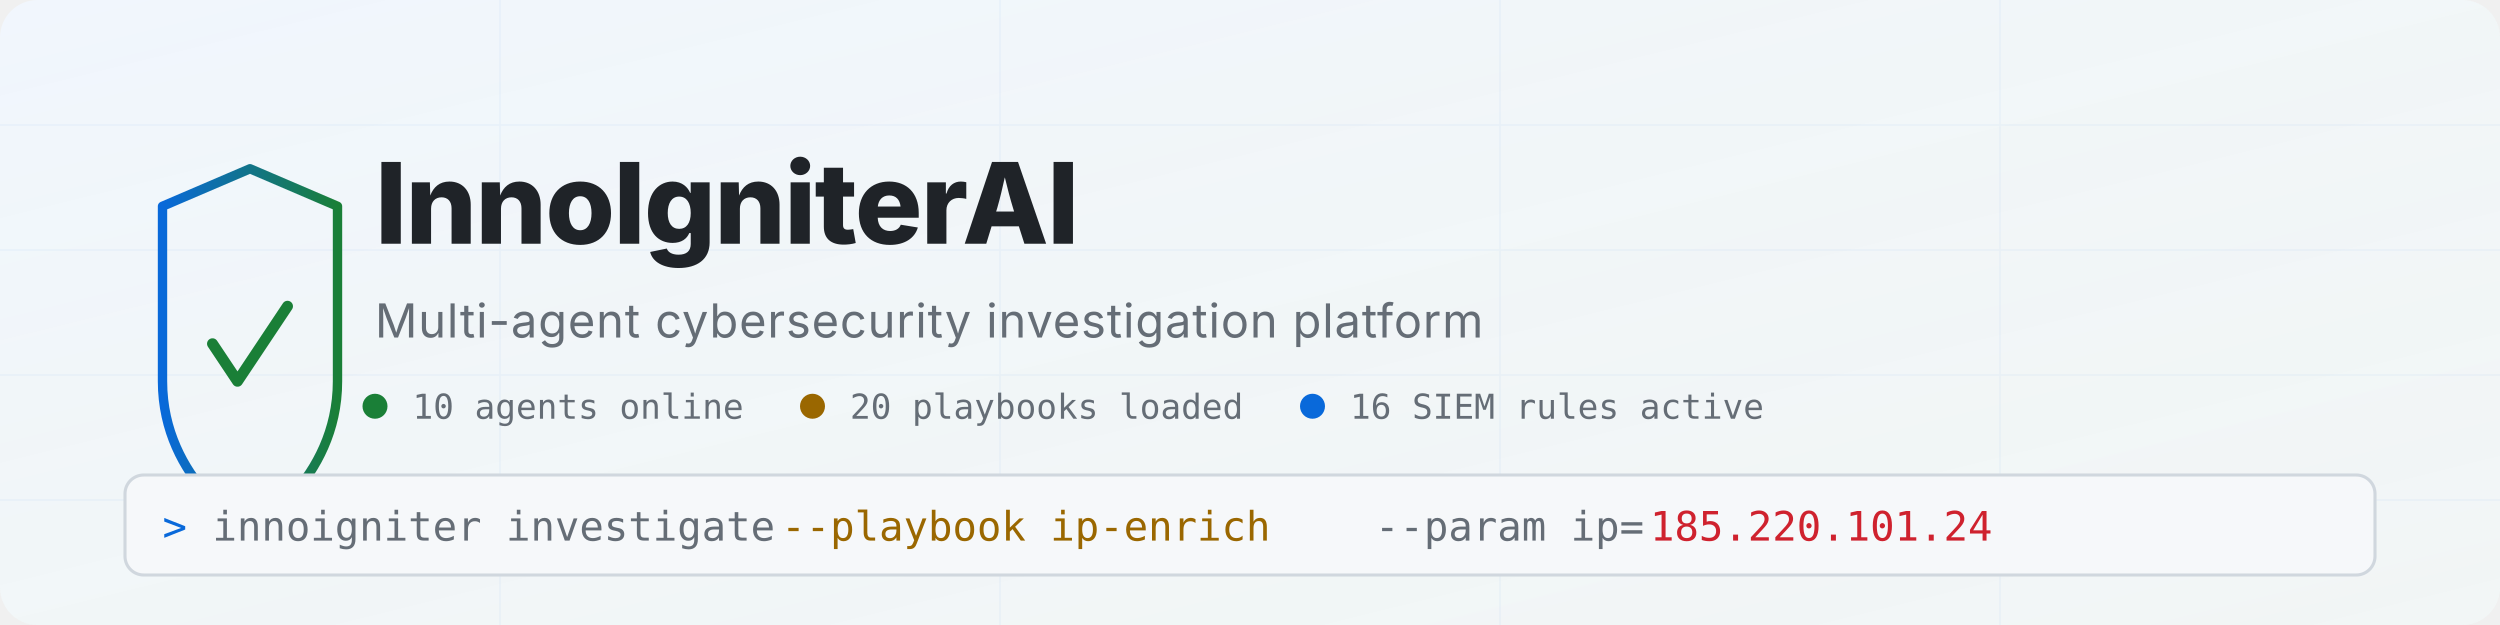
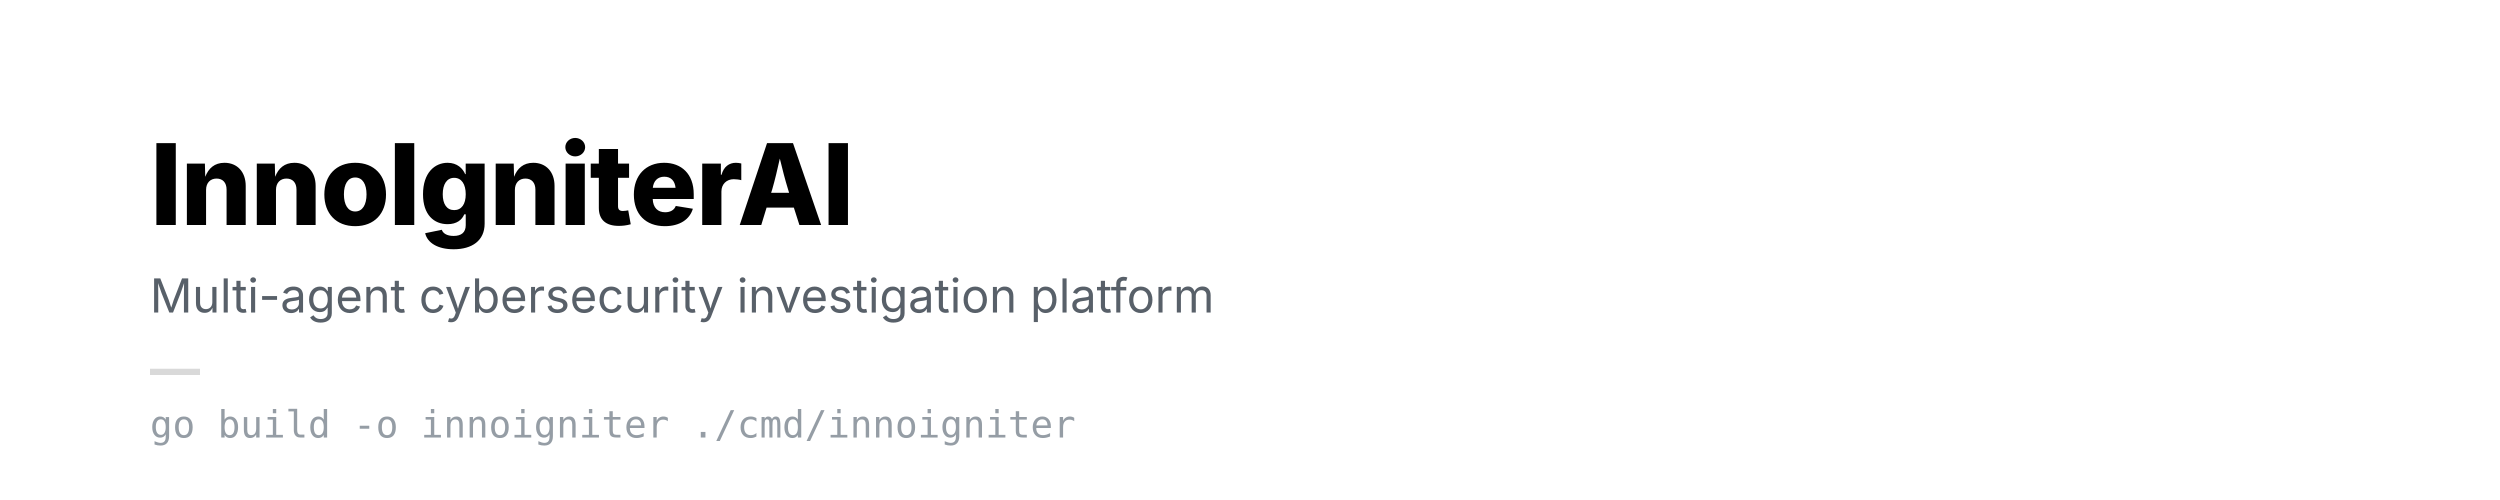
- <svg xmlns="http://www.w3.org/2000/svg" viewBox="0 0 800 200" fill="none">
-   <defs>
-     <linearGradient id="bg" x1="0" y1="0" x2="1" y2="1">
-       <stop offset="0%" stop-color="#ffffff" />
-       <stop offset="100%" stop-color="#f6f8fa" />
-     </linearGradient>
-     <linearGradient id="acc" x1="0" y1="0" x2="1" y2="0">
-       <stop offset="0%" stop-color="#0969da" />
-       <stop offset="100%" stop-color="#1a7f37" />
-     </linearGradient>
-     <linearGradient id="glow" x1="0" y1="0" x2="1" y2="1">
-       <stop offset="0%" stop-color="#0969da" stop-opacity="0.06" />
-       <stop offset="100%" stop-color="#1a7f37" stop-opacity="0.02" />
-     </linearGradient>
-   </defs>
-   <rect width="800" height="200" rx="12" fill="url(#bg)" />
-   <rect width="800" height="200" rx="12" fill="url(#glow)" />
-   <g opacity="0.04">
-     <line x1="0" y1="40" x2="800" y2="40" stroke="#0969da" stroke-width="0.5" />
-     <line x1="0" y1="80" x2="800" y2="80" stroke="#0969da" stroke-width="0.5" />
-     <line x1="0" y1="120" x2="800" y2="120" stroke="#0969da" stroke-width="0.5" />
-     <line x1="0" y1="160" x2="800" y2="160" stroke="#0969da" stroke-width="0.5" />
-     <line x1="160" y1="0" x2="160" y2="200" stroke="#0969da" stroke-width="0.5" />
-     <line x1="320" y1="0" x2="320" y2="200" stroke="#0969da" stroke-width="0.5" />
-     <line x1="480" y1="0" x2="480" y2="200" stroke="#0969da" stroke-width="0.5" />
-     <line x1="640" y1="0" x2="640" y2="200" stroke="#0969da" stroke-width="0.5" />
-   </g>
-   <g transform="translate(48, 50)">
-     <path d="M32 4 L60 16 L60 72 C60 104 32 120 32 120 C32 120 4 104 4 72 L4 16 Z" fill="none" stroke="url(#acc)" stroke-width="3" stroke-linejoin="round" />
-     <path d="M20 60 L28 72 L44 48" fill="none" stroke="#1a7f37" stroke-width="3.5" stroke-linecap="round" stroke-linejoin="round" />
-   </g>
-   <text x="120" y="78" font-family="system-ui, -apple-system, sans-serif" font-size="36" font-weight="800" fill="#1f2328" letter-spacing="-0.5">InnoIgniterAI</text>
-   <text x="120" y="108" font-family="system-ui, -apple-system, sans-serif" font-size="15" fill="#656d76" letter-spacing="0.3">Multi-agent cybersecurity investigation platform</text>
-   <circle cx="120" cy="130" r="4" fill="#1a7f37" />
-   <text x="132" y="134" font-family="monospace" font-size="11" fill="#656d76">10 agents online</text>
-   <circle cx="260" cy="130" r="4" fill="#9a6700" />
-   <text x="272" y="134" font-family="monospace" font-size="11" fill="#656d76">20 playbooks loaded</text>
-   <circle cx="420" cy="130" r="4" fill="#0969da" />
-   <text x="432" y="134" font-family="monospace" font-size="11" fill="#656d76">16 SIEM rules active</text>
-   <rect x="40" y="152" width="720" height="32" rx="6" fill="#f6f8fa" stroke="#d0d7de" stroke-width="1" />
-   <text x="52" y="173" font-family="monospace" font-size="13" fill="#0969da">&gt;</text>
-   <text x="68" y="173" font-family="monospace" font-size="13" fill="#656d76">innoigniter investigate</text>
-   <text x="250" y="173" font-family="monospace" font-size="13" fill="#9a6700">--playbook ip-enrich</text>
-   <text x="440" y="173" font-family="monospace" font-size="13" fill="#656d76">--param ip=</text>
-   <text x="528" y="173" font-family="monospace" font-size="13" fill="#cf222e">185.220.101.24</text>
+ <svg xmlns="http://www.w3.org/2000/svg" viewBox="0 0 800 160">
+   <rect width="800" height="160" fill="#ffffff" />
+   <text x="48" y="72" font-family="system-ui, -apple-system, sans-serif" font-size="36" font-weight="800" fill="#000000" letter-spacing="-0.5">InnoIgniterAI</text>
+   <text x="48" y="100" font-family="system-ui, -apple-system, sans-serif" font-size="15" fill="#586069">Multi-agent cybersecurity investigation platform</text>
+   <rect x="48" y="118" width="16" height="2" fill="#000000" opacity="0.15" />
+   <text x="48" y="140" font-family="monospace" font-size="12" fill="#959da5">go build -o innoigniter ./cmd/innoigniter</text>
</svg>
